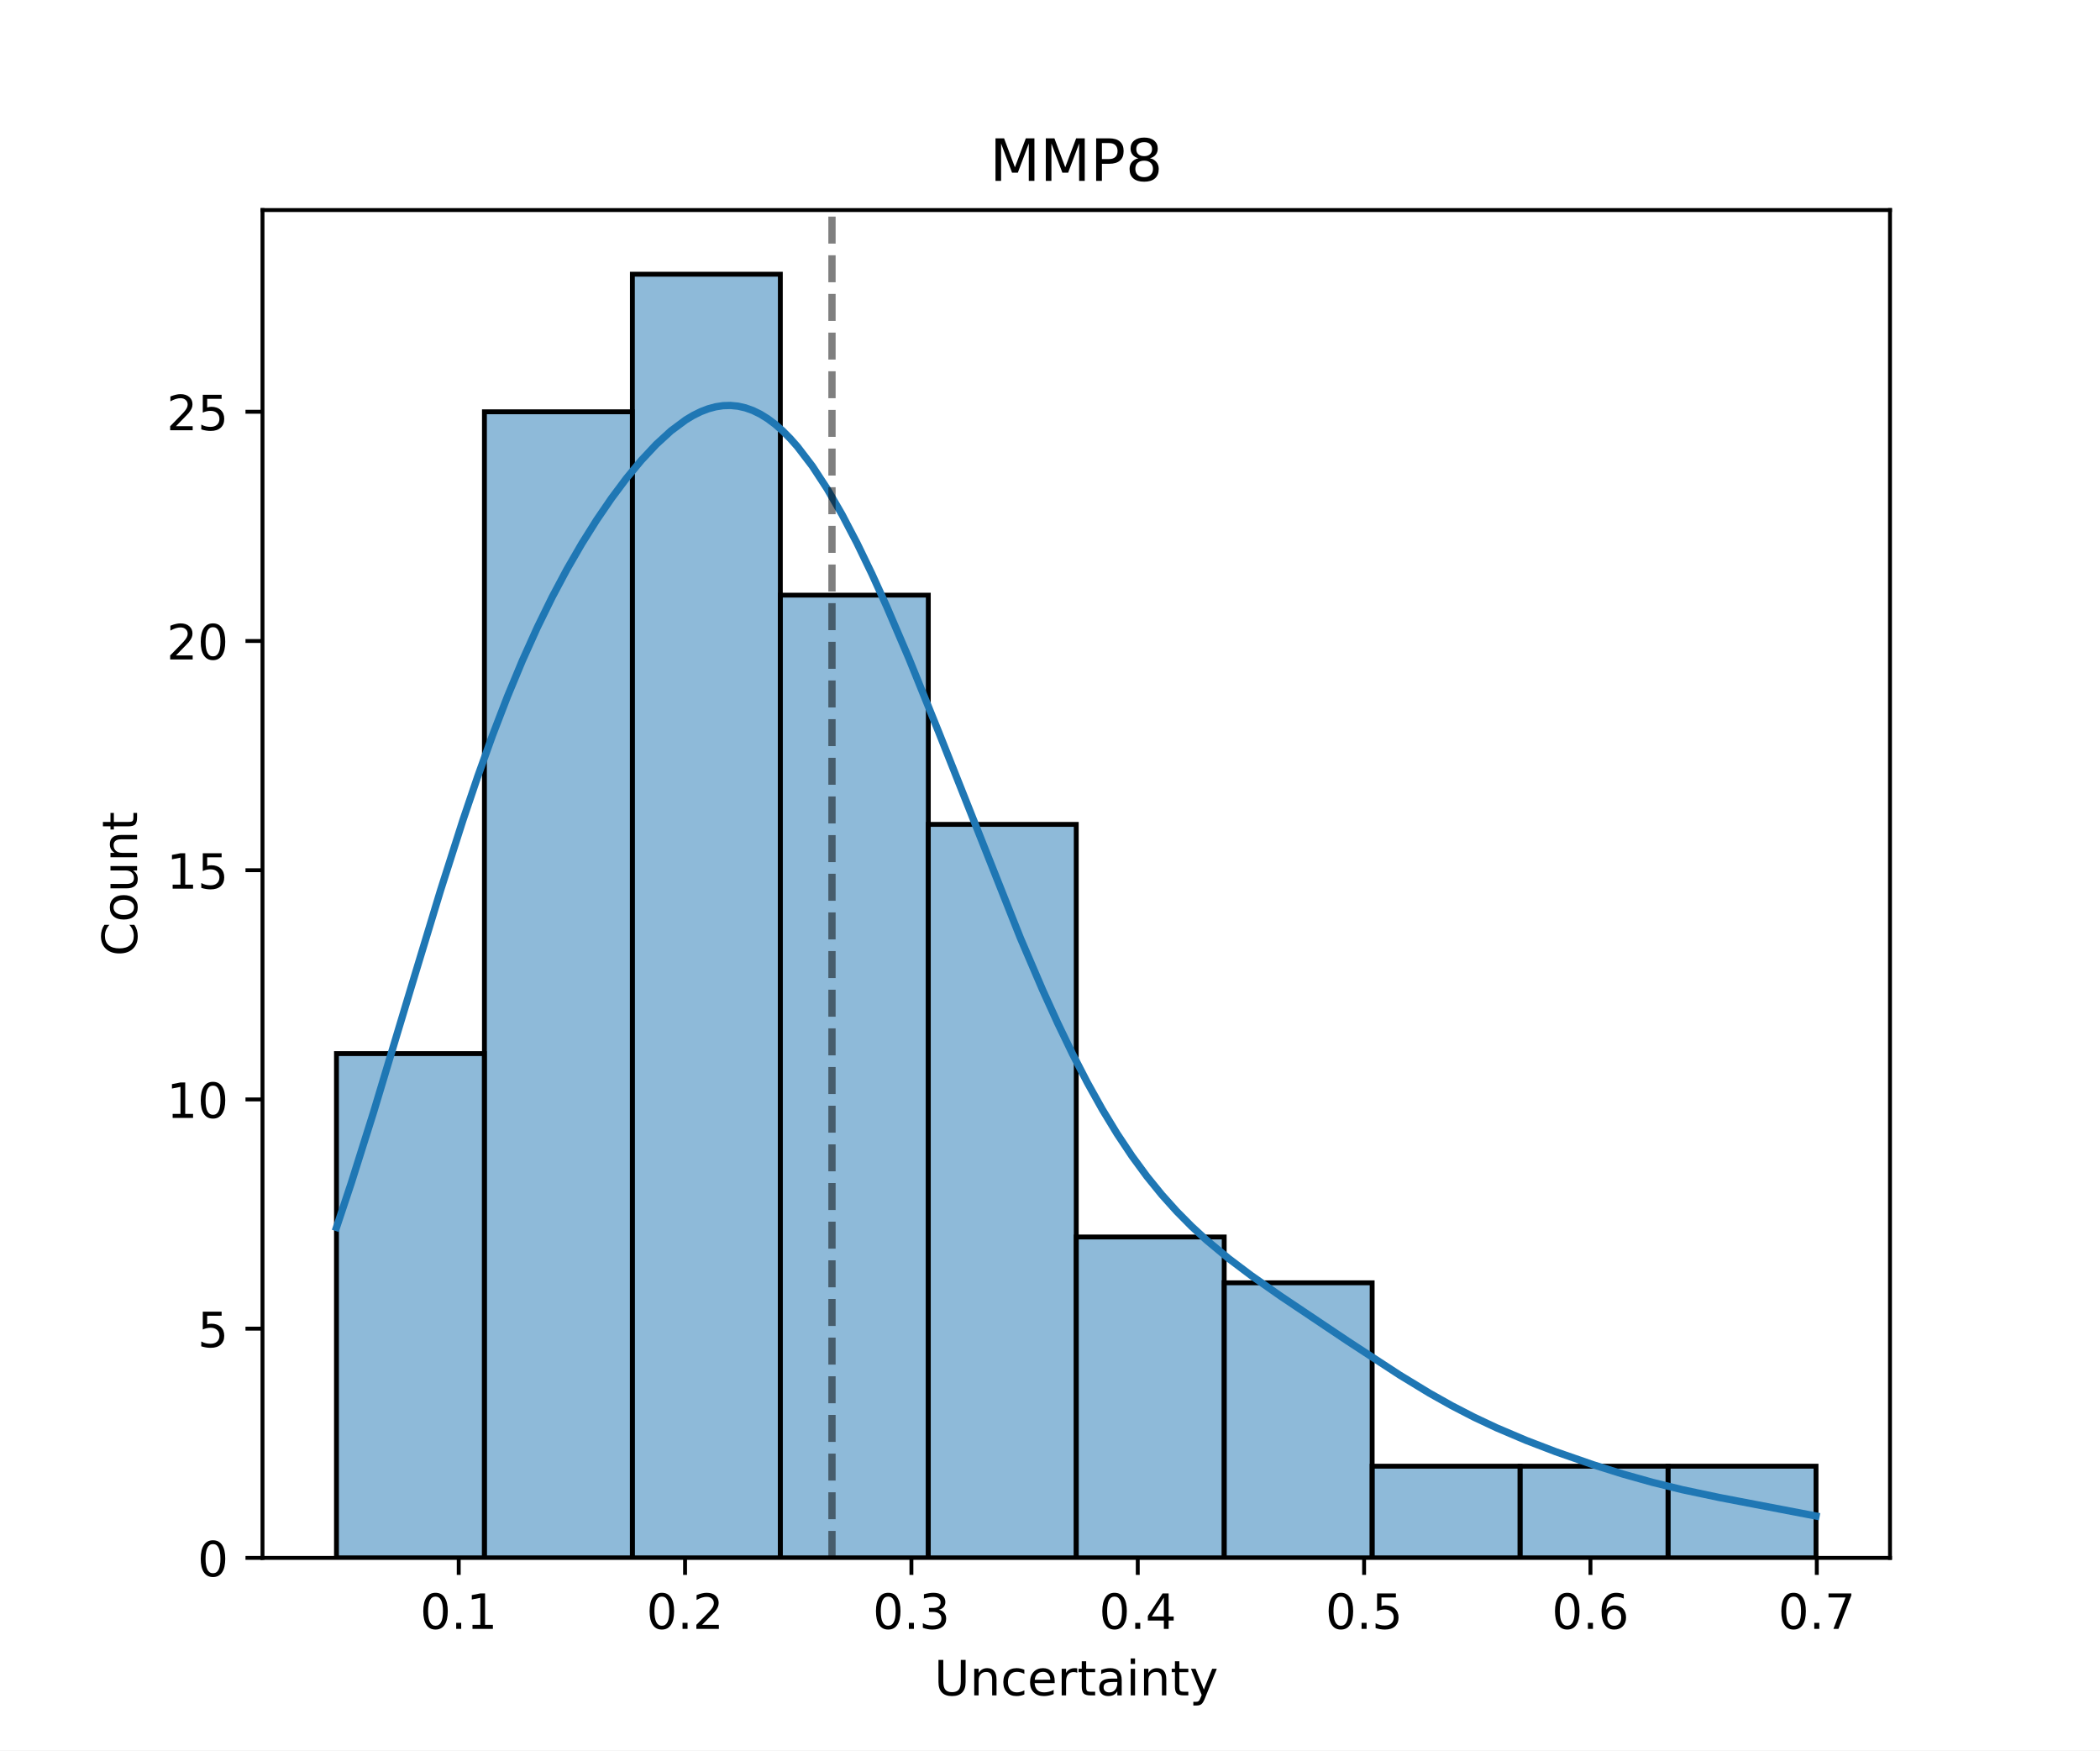
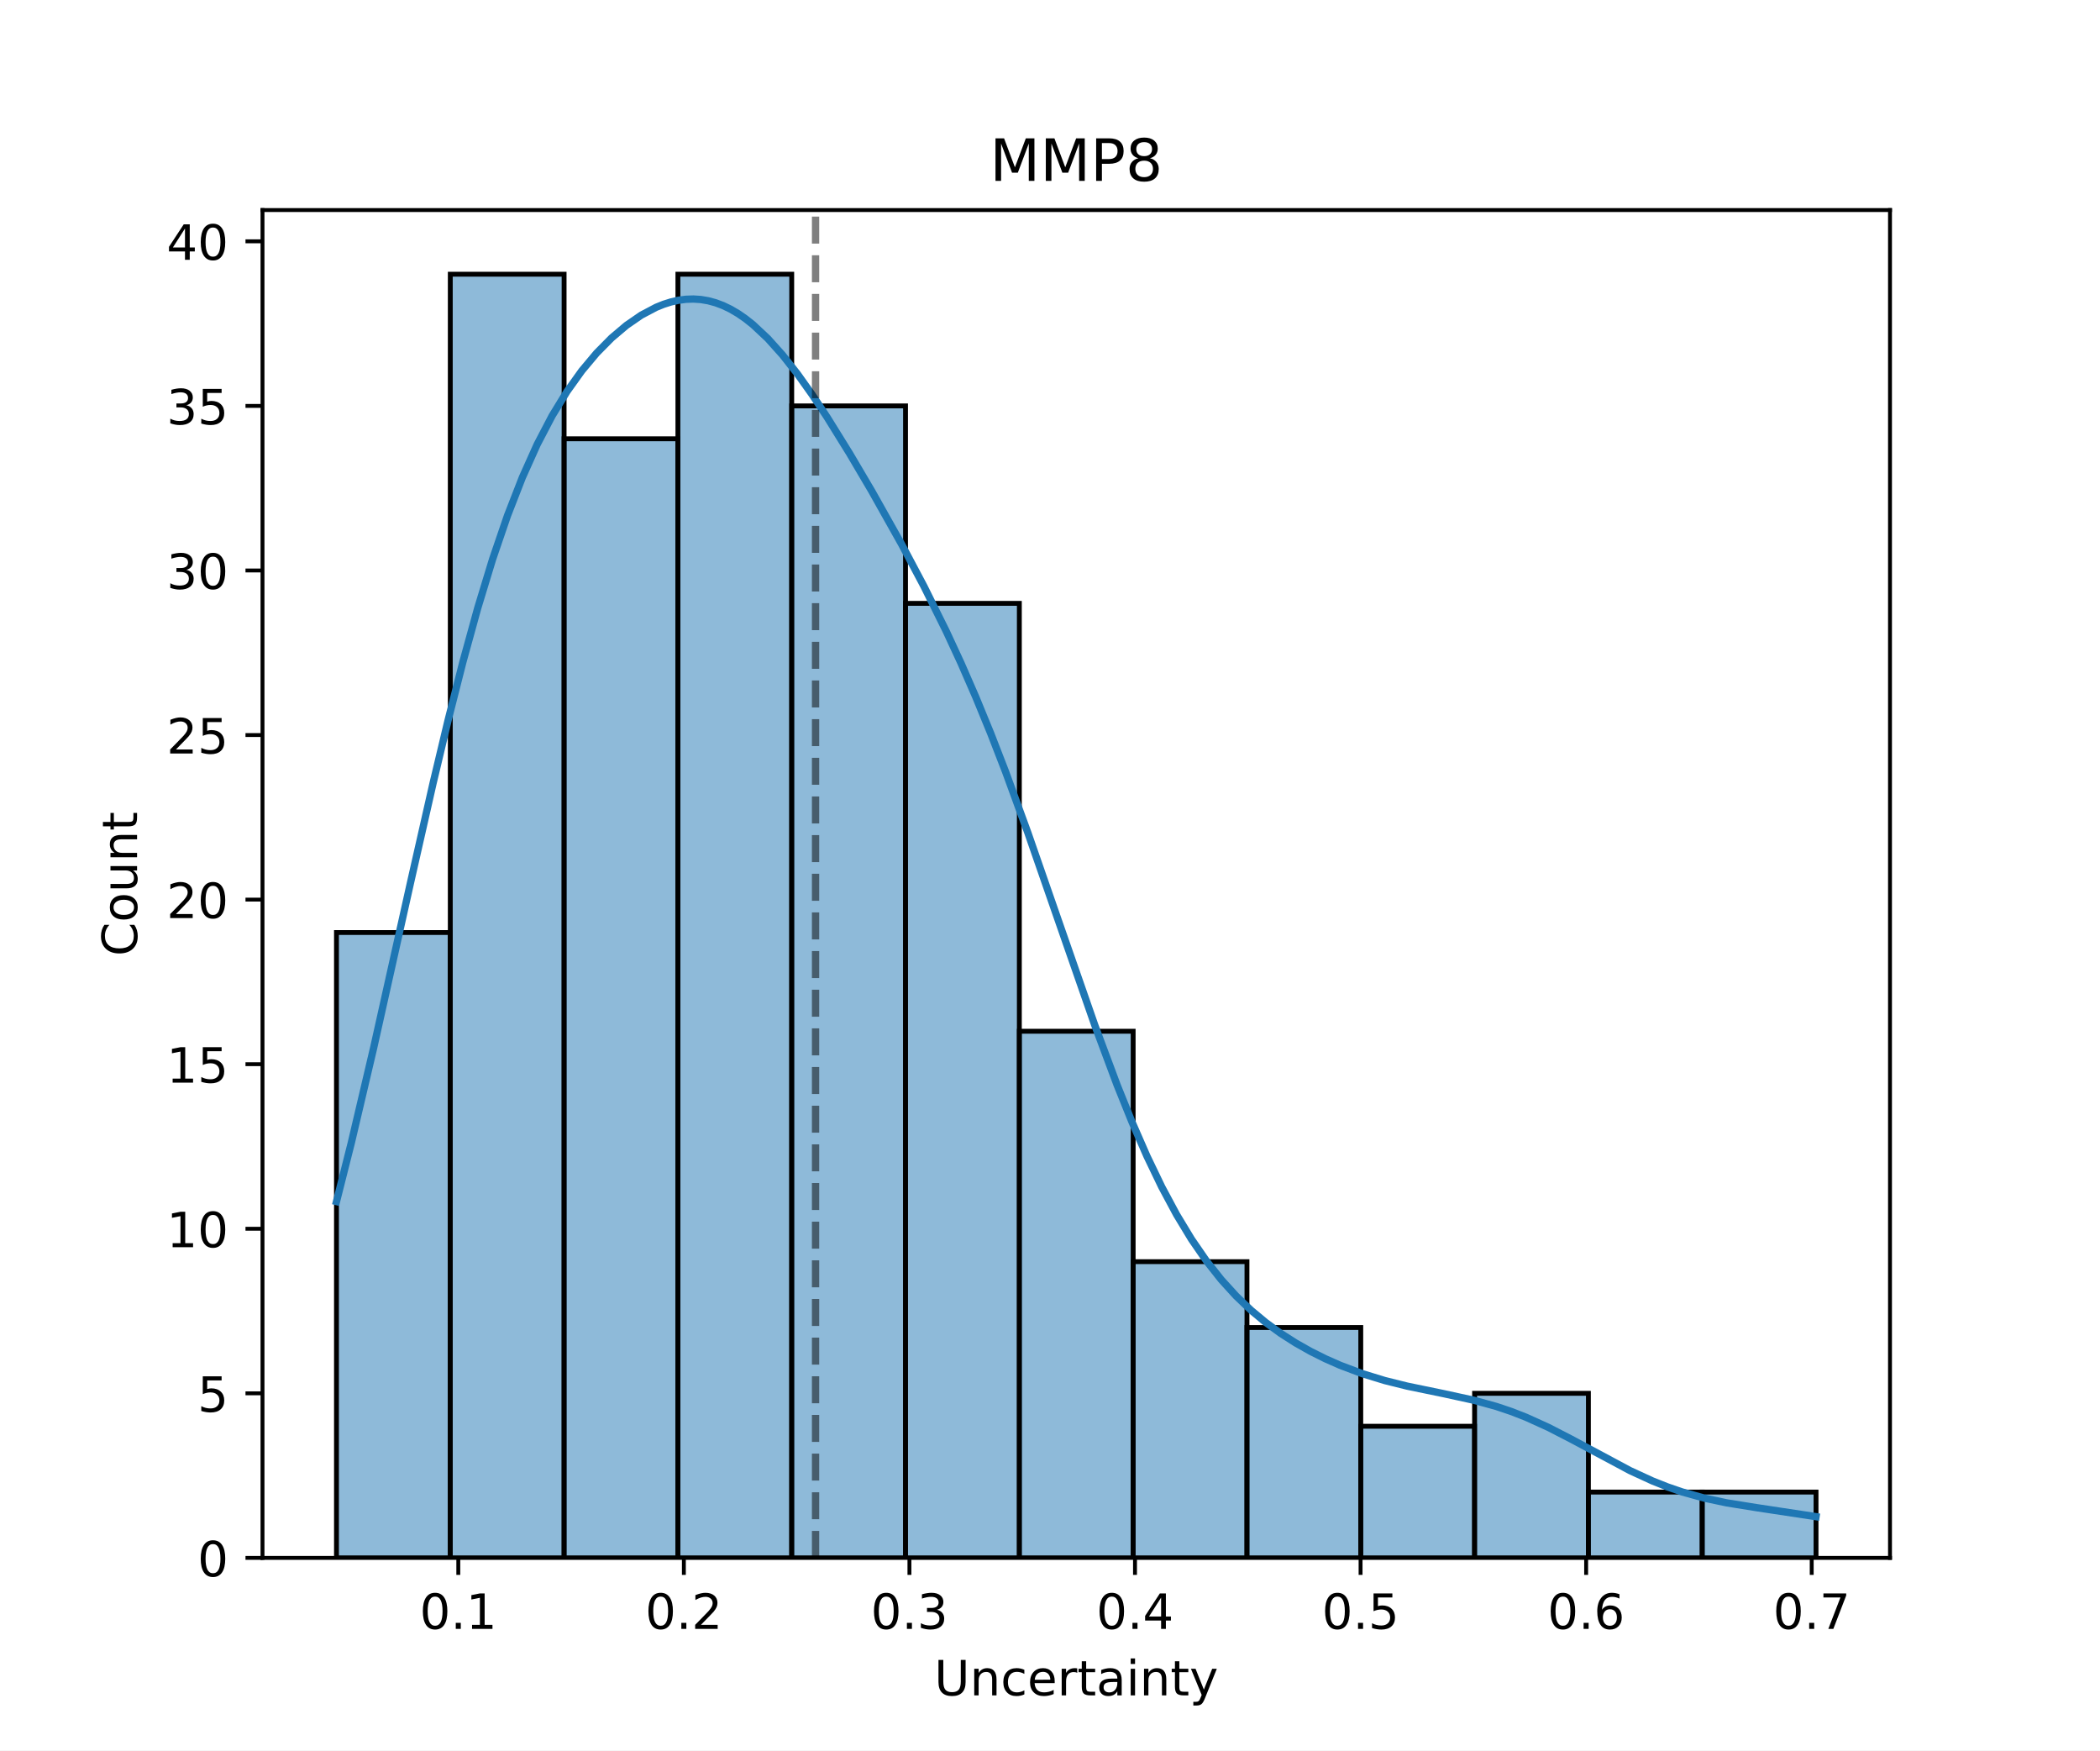
<svg xmlns="http://www.w3.org/2000/svg" xmlns:xlink="http://www.w3.org/1999/xlink" width="432pt" height="360pt" viewBox="0 0 432 360" version="1.1">
  <defs>
    <style type="text/css">*{stroke-linejoin: round; stroke-linecap: butt}</style>
  </defs>
  <g id="figure_1">
    <g id="patch_1">
      <path d="M 0 360  L 432 360  L 432 0  L 0 0  z " style="fill: #ffffff" />
    </g>
    <g id="axes_1">
      <g id="patch_2">
        <path d="M 54 320.4  L 388.8 320.4  L 388.8 43.2  L 54 43.2  z " style="fill: #ffffff" />
      </g>
      <g id="patch_3">
-         <path d="M 69.218 320.4  L 99.655 320.4  L 99.655 216.686  L 69.218 216.686  z " clip-path="url(#pc4b04a1cbc)" style="fill: #1f77b4; fill-opacity: 0.5; stroke: #000000; stroke-linejoin: miter" />
+         <path d="M 69.218 320.4  L 92.631 320.4  L 92.631 191.785  L 69.218 191.785  z " clip-path="url(#pd0e6245ded)" style="fill: #1f77b4; fill-opacity: 0.5; stroke: #000000; stroke-linejoin: miter" />
      </g>
      <g id="patch_4">
-         <path d="M 99.655 320.4  L 130.091 320.4  L 130.091 84.686  L 99.655 84.686  z " clip-path="url(#pc4b04a1cbc)" style="fill: #1f77b4; fill-opacity: 0.5; stroke: #000000; stroke-linejoin: miter" />
+         <path d="M 92.631 320.4  L 116.043 320.4  L 116.043 56.4  L 92.631 56.4  z " clip-path="url(#pd0e6245ded)" style="fill: #1f77b4; fill-opacity: 0.5; stroke: #000000; stroke-linejoin: miter" />
      </g>
      <g id="patch_5">
-         <path d="M 130.091 320.4  L 160.527 320.4  L 160.527 56.4  L 130.091 56.4  z " clip-path="url(#pc4b04a1cbc)" style="fill: #1f77b4; fill-opacity: 0.5; stroke: #000000; stroke-linejoin: miter" />
+         <path d="M 116.043 320.4  L 139.456 320.4  L 139.456 90.246  L 116.043 90.246  z " clip-path="url(#pd0e6245ded)" style="fill: #1f77b4; fill-opacity: 0.5; stroke: #000000; stroke-linejoin: miter" />
      </g>
      <g id="patch_6">
-         <path d="M 160.527 320.4  L 190.964 320.4  L 190.964 122.4  L 160.527 122.4  z " clip-path="url(#pc4b04a1cbc)" style="fill: #1f77b4; fill-opacity: 0.5; stroke: #000000; stroke-linejoin: miter" />
+         <path d="M 139.456 320.4  L 162.869 320.4  L 162.869 56.4  L 139.456 56.4  z " clip-path="url(#pd0e6245ded)" style="fill: #1f77b4; fill-opacity: 0.5; stroke: #000000; stroke-linejoin: miter" />
      </g>
      <g id="patch_7">
-         <path d="M 190.964 320.4  L 221.4 320.4  L 221.4 169.543  L 190.964 169.543  z " clip-path="url(#pc4b04a1cbc)" style="fill: #1f77b4; fill-opacity: 0.5; stroke: #000000; stroke-linejoin: miter" />
+         <path d="M 162.869 320.4  L 186.281 320.4  L 186.281 83.477  L 162.869 83.477  z " clip-path="url(#pd0e6245ded)" style="fill: #1f77b4; fill-opacity: 0.5; stroke: #000000; stroke-linejoin: miter" />
      </g>
      <g id="patch_8">
-         <path d="M 221.4 320.4  L 251.836 320.4  L 251.836 254.4  L 221.4 254.4  z " clip-path="url(#pc4b04a1cbc)" style="fill: #1f77b4; fill-opacity: 0.5; stroke: #000000; stroke-linejoin: miter" />
+         <path d="M 186.281 320.4  L 209.694 320.4  L 209.694 124.092  L 186.281 124.092  z " clip-path="url(#pd0e6245ded)" style="fill: #1f77b4; fill-opacity: 0.5; stroke: #000000; stroke-linejoin: miter" />
      </g>
      <g id="patch_9">
-         <path d="M 251.836 320.4  L 282.273 320.4  L 282.273 263.829  L 251.836 263.829  z " clip-path="url(#pc4b04a1cbc)" style="fill: #1f77b4; fill-opacity: 0.5; stroke: #000000; stroke-linejoin: miter" />
+         <path d="M 209.694 320.4  L 233.106 320.4  L 233.106 212.092  L 209.694 212.092  z " clip-path="url(#pd0e6245ded)" style="fill: #1f77b4; fill-opacity: 0.5; stroke: #000000; stroke-linejoin: miter" />
      </g>
      <g id="patch_10">
-         <path d="M 282.273 320.4  L 312.709 320.4  L 312.709 301.543  L 282.273 301.543  z " clip-path="url(#pc4b04a1cbc)" style="fill: #1f77b4; fill-opacity: 0.5; stroke: #000000; stroke-linejoin: miter" />
+         <path d="M 233.106 320.4  L 256.519 320.4  L 256.519 259.477  L 233.106 259.477  z " clip-path="url(#pd0e6245ded)" style="fill: #1f77b4; fill-opacity: 0.5; stroke: #000000; stroke-linejoin: miter" />
      </g>
      <g id="patch_11">
-         <path d="M 312.709 320.4  L 343.145 320.4  L 343.145 301.543  L 312.709 301.543  z " clip-path="url(#pc4b04a1cbc)" style="fill: #1f77b4; fill-opacity: 0.5; stroke: #000000; stroke-linejoin: miter" />
+         <path d="M 256.519 320.4  L 279.931 320.4  L 279.931 273.015  L 256.519 273.015  z " clip-path="url(#pd0e6245ded)" style="fill: #1f77b4; fill-opacity: 0.5; stroke: #000000; stroke-linejoin: miter" />
      </g>
      <g id="patch_12">
-         <path d="M 343.145 320.4  L 373.582 320.4  L 373.582 301.543  L 343.145 301.543  z " clip-path="url(#pc4b04a1cbc)" style="fill: #1f77b4; fill-opacity: 0.5; stroke: #000000; stroke-linejoin: miter" />
+         <path d="M 279.931 320.4  L 303.344 320.4  L 303.344 293.323  L 279.931 293.323  z " clip-path="url(#pd0e6245ded)" style="fill: #1f77b4; fill-opacity: 0.5; stroke: #000000; stroke-linejoin: miter" />
+       </g>
+       <g id="patch_13">
+         <path d="M 303.344 320.4  L 326.757 320.4  L 326.757 286.554  L 303.344 286.554  z " clip-path="url(#pd0e6245ded)" style="fill: #1f77b4; fill-opacity: 0.5; stroke: #000000; stroke-linejoin: miter" />
+       </g>
+       <g id="patch_14">
+         <path d="M 326.757 320.4  L 350.169 320.4  L 350.169 306.862  L 326.757 306.862  z " clip-path="url(#pd0e6245ded)" style="fill: #1f77b4; fill-opacity: 0.5; stroke: #000000; stroke-linejoin: miter" />
+       </g>
+       <g id="patch_15">
+         <path d="M 350.169 320.4  L 373.582 320.4  L 373.582 306.862  L 350.169 306.862  z " clip-path="url(#pd0e6245ded)" style="fill: #1f77b4; fill-opacity: 0.5; stroke: #000000; stroke-linejoin: miter" />
      </g>
      <g id="matplotlib.axis_1">
        <g id="xtick_1">
          <g id="line2d_1">
            <defs>
-               <path id="m049f0730f8" d="M 0 0  L 0 3.5  " style="stroke: #000000; stroke-width: 0.8" />
+               <path id="mf733d29049" d="M 0 0  L 0 3.5  " style="stroke: #000000; stroke-width: 0.8" />
            </defs>
            <g>
-               <use xlink:href="#m049f0730f8" x="94.366" y="320.4" style="stroke: #000000; stroke-width: 0.8" />
+               <use xlink:href="#mf733d29049" x="94.279" y="320.4" style="stroke: #000000; stroke-width: 0.8" />
            </g>
          </g>
          <g id="text_1">
-             <g transform="translate(86.4141 334.9984) scale(0.1 -0.1)">
+             <g transform="translate(86.32763 334.9984) scale(0.1 -0.1)">
              <defs>
                <path id="DejaVuSans-30" d="M 2034 4250  Q 1547 4250 1301 3770  Q 1056 3291 1056 2328  Q 1056 1369 1301 889  Q 1547 409 2034 409  Q 2525 409 2770 889  Q 3016 1369 3016 2328  Q 3016 3291 2770 3770  Q 2525 4250 2034 4250  z M 2034 4750  Q 2819 4750 3233 4129  Q 3647 3509 3647 2328  Q 3647 1150 3233 529  Q 2819 -91 2034 -91  Q 1250 -91 836 529  Q 422 1150 422 2328  Q 422 3509 836 4129  Q 1250 4750 2034 4750  z " transform="scale(0.015625)" />
                <path id="DejaVuSans-2e" d="M 684 794  L 1344 794  L 1344 0  L 684 0  L 684 794  z " transform="scale(0.015625)" />
                <path id="DejaVuSans-31" d="M 794 531  L 1825 531  L 1825 4091  L 703 3866  L 703 4441  L 1819 4666  L 2450 4666  L 2450 531  L 3481 531  L 3481 0  L 794 0  L 794 531  z " transform="scale(0.015625)" />
              </defs>
              <use xlink:href="#DejaVuSans-30" />
              <use xlink:href="#DejaVuSans-2e" transform="translate(63.62305 0)" />
              <use xlink:href="#DejaVuSans-31" transform="translate(95.41016 0)" />
            </g>
          </g>
        </g>
        <g id="xtick_2">
          <g id="line2d_2">
            <g>
-               <use xlink:href="#m049f0730f8" x="140.928" y="320.4" style="stroke: #000000; stroke-width: 0.8" />
+               <use xlink:href="#mf733d29049" x="140.682" y="320.4" style="stroke: #000000; stroke-width: 0.8" />
            </g>
          </g>
          <g id="text_2">
-             <g transform="translate(132.9767 334.9984) scale(0.1 -0.1)">
+             <g transform="translate(132.7301 334.9984) scale(0.1 -0.1)">
              <defs>
                <path id="DejaVuSans-32" d="M 1228 531  L 3431 531  L 3431 0  L 469 0  L 469 531  Q 828 903 1448 1529  Q 2069 2156 2228 2338  Q 2531 2678 2651 2914  Q 2772 3150 2772 3378  Q 2772 3750 2511 3984  Q 2250 4219 1831 4219  Q 1534 4219 1204 4116  Q 875 4013 500 3803  L 500 4441  Q 881 4594 1212 4672  Q 1544 4750 1819 4750  Q 2544 4750 2975 4387  Q 3406 4025 3406 3419  Q 3406 3131 3298 2873  Q 3191 2616 2906 2266  Q 2828 2175 2409 1742  Q 1991 1309 1228 531  z " transform="scale(0.015625)" />
              </defs>
              <use xlink:href="#DejaVuSans-30" />
              <use xlink:href="#DejaVuSans-2e" transform="translate(63.62305 0)" />
              <use xlink:href="#DejaVuSans-32" transform="translate(95.41016 0)" />
            </g>
          </g>
        </g>
        <g id="xtick_3">
          <g id="line2d_3">
            <g>
-               <use xlink:href="#m049f0730f8" x="187.491" y="320.4" style="stroke: #000000; stroke-width: 0.8" />
+               <use xlink:href="#mf733d29049" x="187.084" y="320.4" style="stroke: #000000; stroke-width: 0.8" />
            </g>
          </g>
          <g id="text_3">
-             <g transform="translate(179.5393 334.9984) scale(0.1 -0.1)">
+             <g transform="translate(179.1327 334.9984) scale(0.1 -0.1)">
              <defs>
                <path id="DejaVuSans-33" d="M 2597 2516  Q 3050 2419 3304 2112  Q 3559 1806 3559 1356  Q 3559 666 3084 287  Q 2609 -91 1734 -91  Q 1441 -91 1130 -33  Q 819 25 488 141  L 488 750  Q 750 597 1062 519  Q 1375 441 1716 441  Q 2309 441 2620 675  Q 2931 909 2931 1356  Q 2931 1769 2642 2001  Q 2353 2234 1838 2234  L 1294 2234  L 1294 2753  L 1863 2753  Q 2328 2753 2575 2939  Q 2822 3125 2822 3475  Q 2822 3834 2567 4026  Q 2313 4219 1838 4219  Q 1578 4219 1281 4162  Q 984 4106 628 3988  L 628 4550  Q 988 4650 1302 4700  Q 1616 4750 1894 4750  Q 2613 4750 3031 4423  Q 3450 4097 3450 3541  Q 3450 3153 3228 2886  Q 3006 2619 2597 2516  z " transform="scale(0.015625)" />
              </defs>
              <use xlink:href="#DejaVuSans-30" />
              <use xlink:href="#DejaVuSans-2e" transform="translate(63.62305 0)" />
              <use xlink:href="#DejaVuSans-33" transform="translate(95.41016 0)" />
            </g>
          </g>
        </g>
        <g id="xtick_4">
          <g id="line2d_4">
            <g>
-               <use xlink:href="#m049f0730f8" x="234.053" y="320.4" style="stroke: #000000; stroke-width: 0.8" />
+               <use xlink:href="#mf733d29049" x="233.487" y="320.4" style="stroke: #000000; stroke-width: 0.8" />
            </g>
          </g>
          <g id="text_4">
-             <g transform="translate(226.1019 334.9984) scale(0.1 -0.1)">
+             <g transform="translate(225.5352 334.9984) scale(0.1 -0.1)">
              <defs>
                <path id="DejaVuSans-34" d="M 2419 4116  L 825 1625  L 2419 1625  L 2419 4116  z M 2253 4666  L 3047 4666  L 3047 1625  L 3713 1625  L 3713 1100  L 3047 1100  L 3047 0  L 2419 0  L 2419 1100  L 313 1100  L 313 1709  L 2253 4666  z " transform="scale(0.015625)" />
              </defs>
              <use xlink:href="#DejaVuSans-30" />
              <use xlink:href="#DejaVuSans-2e" transform="translate(63.62305 0)" />
              <use xlink:href="#DejaVuSans-34" transform="translate(95.41016 0)" />
            </g>
          </g>
        </g>
        <g id="xtick_5">
          <g id="line2d_5">
            <g>
-               <use xlink:href="#m049f0730f8" x="280.616" y="320.4" style="stroke: #000000; stroke-width: 0.8" />
+               <use xlink:href="#mf733d29049" x="279.889" y="320.4" style="stroke: #000000; stroke-width: 0.8" />
            </g>
          </g>
          <g id="text_5">
-             <g transform="translate(272.6645 334.9984) scale(0.1 -0.1)">
+             <g transform="translate(271.9377 334.9984) scale(0.1 -0.1)">
              <defs>
                <path id="DejaVuSans-35" d="M 691 4666  L 3169 4666  L 3169 4134  L 1269 4134  L 1269 2991  Q 1406 3038 1543 3061  Q 1681 3084 1819 3084  Q 2600 3084 3056 2656  Q 3513 2228 3513 1497  Q 3513 744 3044 326  Q 2575 -91 1722 -91  Q 1428 -91 1123 -41  Q 819 9 494 109  L 494 744  Q 775 591 1075 516  Q 1375 441 1709 441  Q 2250 441 2565 725  Q 2881 1009 2881 1497  Q 2881 1984 2565 2268  Q 2250 2553 1709 2553  Q 1456 2553 1204 2497  Q 953 2441 691 2322  L 691 4666  z " transform="scale(0.015625)" />
              </defs>
              <use xlink:href="#DejaVuSans-30" />
              <use xlink:href="#DejaVuSans-2e" transform="translate(63.62305 0)" />
              <use xlink:href="#DejaVuSans-35" transform="translate(95.41016 0)" />
            </g>
          </g>
        </g>
        <g id="xtick_6">
          <g id="line2d_6">
            <g>
-               <use xlink:href="#m049f0730f8" x="327.179" y="320.4" style="stroke: #000000; stroke-width: 0.8" />
+               <use xlink:href="#mf733d29049" x="326.292" y="320.4" style="stroke: #000000; stroke-width: 0.8" />
            </g>
          </g>
          <g id="text_6">
-             <g transform="translate(319.2271 334.9984) scale(0.1 -0.1)">
+             <g transform="translate(318.3402 334.9984) scale(0.1 -0.1)">
              <defs>
                <path id="DejaVuSans-36" d="M 2113 2584  Q 1688 2584 1439 2293  Q 1191 2003 1191 1497  Q 1191 994 1439 701  Q 1688 409 2113 409  Q 2538 409 2786 701  Q 3034 994 3034 1497  Q 3034 2003 2786 2293  Q 2538 2584 2113 2584  z M 3366 4563  L 3366 3988  Q 3128 4100 2886 4159  Q 2644 4219 2406 4219  Q 1781 4219 1451 3797  Q 1122 3375 1075 2522  Q 1259 2794 1537 2939  Q 1816 3084 2150 3084  Q 2853 3084 3261 2657  Q 3669 2231 3669 1497  Q 3669 778 3244 343  Q 2819 -91 2113 -91  Q 1303 -91 875 529  Q 447 1150 447 2328  Q 447 3434 972 4092  Q 1497 4750 2381 4750  Q 2619 4750 2861 4703  Q 3103 4656 3366 4563  z " transform="scale(0.015625)" />
              </defs>
              <use xlink:href="#DejaVuSans-30" />
              <use xlink:href="#DejaVuSans-2e" transform="translate(63.62305 0)" />
              <use xlink:href="#DejaVuSans-36" transform="translate(95.41016 0)" />
            </g>
          </g>
        </g>
        <g id="xtick_7">
          <g id="line2d_7">
            <g>
-               <use xlink:href="#m049f0730f8" x="373.741" y="320.4" style="stroke: #000000; stroke-width: 0.8" />
+               <use xlink:href="#mf733d29049" x="372.694" y="320.4" style="stroke: #000000; stroke-width: 0.8" />
            </g>
          </g>
          <g id="text_7">
-             <g transform="translate(365.7898 334.9984) scale(0.1 -0.1)">
+             <g transform="translate(364.7427 334.9984) scale(0.1 -0.1)">
              <defs>
                <path id="DejaVuSans-37" d="M 525 4666  L 3525 4666  L 3525 4397  L 1831 0  L 1172 0  L 2766 4134  L 525 4134  L 525 4666  z " transform="scale(0.015625)" />
              </defs>
              <use xlink:href="#DejaVuSans-30" />
              <use xlink:href="#DejaVuSans-2e" transform="translate(63.62305 0)" />
              <use xlink:href="#DejaVuSans-37" transform="translate(95.41016 0)" />
            </g>
          </g>
        </g>
        <g id="text_8">
          <g transform="translate(192.1891 348.6766) scale(0.1 -0.1)">
            <defs>
              <path id="DejaVuSans-55" d="M 556 4666  L 1191 4666  L 1191 1831  Q 1191 1081 1462 751  Q 1734 422 2344 422  Q 2950 422 3222 751  Q 3494 1081 3494 1831  L 3494 4666  L 4128 4666  L 4128 1753  Q 4128 841 3676 375  Q 3225 -91 2344 -91  Q 1459 -91 1007 375  Q 556 841 556 1753  L 556 4666  z " transform="scale(0.015625)" />
              <path id="DejaVuSans-6e" d="M 3513 2113  L 3513 0  L 2938 0  L 2938 2094  Q 2938 2591 2744 2837  Q 2550 3084 2163 3084  Q 1697 3084 1428 2787  Q 1159 2491 1159 1978  L 1159 0  L 581 0  L 581 3500  L 1159 3500  L 1159 2956  Q 1366 3272 1645 3428  Q 1925 3584 2291 3584  Q 2894 3584 3203 3211  Q 3513 2838 3513 2113  z " transform="scale(0.015625)" />
              <path id="DejaVuSans-63" d="M 3122 3366  L 3122 2828  Q 2878 2963 2633 3030  Q 2388 3097 2138 3097  Q 1578 3097 1268 2742  Q 959 2388 959 1747  Q 959 1106 1268 751  Q 1578 397 2138 397  Q 2388 397 2633 464  Q 2878 531 3122 666  L 3122 134  Q 2881 22 2623 -34  Q 2366 -91 2075 -91  Q 1284 -91 818 406  Q 353 903 353 1747  Q 353 2603 823 3093  Q 1294 3584 2113 3584  Q 2378 3584 2631 3529  Q 2884 3475 3122 3366  z " transform="scale(0.015625)" />
              <path id="DejaVuSans-65" d="M 3597 1894  L 3597 1613  L 953 1613  Q 991 1019 1311 708  Q 1631 397 2203 397  Q 2534 397 2845 478  Q 3156 559 3463 722  L 3463 178  Q 3153 47 2828 -22  Q 2503 -91 2169 -91  Q 1331 -91 842 396  Q 353 884 353 1716  Q 353 2575 817 3079  Q 1281 3584 2069 3584  Q 2775 3584 3186 3129  Q 3597 2675 3597 1894  z M 3022 2063  Q 3016 2534 2758 2815  Q 2500 3097 2075 3097  Q 1594 3097 1305 2825  Q 1016 2553 972 2059  L 3022 2063  z " transform="scale(0.015625)" />
              <path id="DejaVuSans-72" d="M 2631 2963  Q 2534 3019 2420 3045  Q 2306 3072 2169 3072  Q 1681 3072 1420 2755  Q 1159 2438 1159 1844  L 1159 0  L 581 0  L 581 3500  L 1159 3500  L 1159 2956  Q 1341 3275 1631 3429  Q 1922 3584 2338 3584  Q 2397 3584 2469 3576  Q 2541 3569 2628 3553  L 2631 2963  z " transform="scale(0.015625)" />
              <path id="DejaVuSans-74" d="M 1172 4494  L 1172 3500  L 2356 3500  L 2356 3053  L 1172 3053  L 1172 1153  Q 1172 725 1289 603  Q 1406 481 1766 481  L 2356 481  L 2356 0  L 1766 0  Q 1100 0 847 248  Q 594 497 594 1153  L 594 3053  L 172 3053  L 172 3500  L 594 3500  L 594 4494  L 1172 4494  z " transform="scale(0.015625)" />
              <path id="DejaVuSans-61" d="M 2194 1759  Q 1497 1759 1228 1600  Q 959 1441 959 1056  Q 959 750 1161 570  Q 1363 391 1709 391  Q 2188 391 2477 730  Q 2766 1069 2766 1631  L 2766 1759  L 2194 1759  z M 3341 1997  L 3341 0  L 2766 0  L 2766 531  Q 2569 213 2275 61  Q 1981 -91 1556 -91  Q 1019 -91 701 211  Q 384 513 384 1019  Q 384 1609 779 1909  Q 1175 2209 1959 2209  L 2766 2209  L 2766 2266  Q 2766 2663 2505 2880  Q 2244 3097 1772 3097  Q 1472 3097 1187 3025  Q 903 2953 641 2809  L 641 3341  Q 956 3463 1253 3523  Q 1550 3584 1831 3584  Q 2591 3584 2966 3190  Q 3341 2797 3341 1997  z " transform="scale(0.015625)" />
              <path id="DejaVuSans-69" d="M 603 3500  L 1178 3500  L 1178 0  L 603 0  L 603 3500  z M 603 4863  L 1178 4863  L 1178 4134  L 603 4134  L 603 4863  z " transform="scale(0.015625)" />
              <path id="DejaVuSans-79" d="M 2059 -325  Q 1816 -950 1584 -1140  Q 1353 -1331 966 -1331  L 506 -1331  L 506 -850  L 844 -850  Q 1081 -850 1212 -737  Q 1344 -625 1503 -206  L 1606 56  L 191 3500  L 800 3500  L 1894 763  L 2988 3500  L 3597 3500  L 2059 -325  z " transform="scale(0.015625)" />
            </defs>
            <use xlink:href="#DejaVuSans-55" />
            <use xlink:href="#DejaVuSans-6e" transform="translate(73.19336 0)" />
            <use xlink:href="#DejaVuSans-63" transform="translate(136.5723 0)" />
            <use xlink:href="#DejaVuSans-65" transform="translate(191.5527 0)" />
            <use xlink:href="#DejaVuSans-72" transform="translate(253.0762 0)" />
            <use xlink:href="#DejaVuSans-74" transform="translate(294.1895 0)" />
            <use xlink:href="#DejaVuSans-61" transform="translate(333.3984 0)" />
            <use xlink:href="#DejaVuSans-69" transform="translate(394.6777 0)" />
            <use xlink:href="#DejaVuSans-6e" transform="translate(422.4609 0)" />
            <use xlink:href="#DejaVuSans-74" transform="translate(485.8398 0)" />
            <use xlink:href="#DejaVuSans-79" transform="translate(525.0488 0)" />
          </g>
        </g>
      </g>
      <g id="matplotlib.axis_2">
        <g id="ytick_1">
          <g id="line2d_8">
            <defs>
-               <path id="m3f5b2e32c0" d="M 0 0  L -3.5 0  " style="stroke: #000000; stroke-width: 0.8" />
+               <path id="m79cc34bb9a" d="M 0 0  L -3.5 0  " style="stroke: #000000; stroke-width: 0.8" />
            </defs>
            <g>
-               <use xlink:href="#m3f5b2e32c0" x="54" y="320.4" style="stroke: #000000; stroke-width: 0.8" />
+               <use xlink:href="#m79cc34bb9a" x="54" y="320.4" style="stroke: #000000; stroke-width: 0.8" />
            </g>
          </g>
          <g id="text_9">
            <g transform="translate(40.6375 324.1992) scale(0.1 -0.1)">
              <use xlink:href="#DejaVuSans-30" />
            </g>
          </g>
        </g>
        <g id="ytick_2">
          <g id="line2d_9">
            <g>
-               <use xlink:href="#m3f5b2e32c0" x="54" y="273.257" style="stroke: #000000; stroke-width: 0.8" />
+               <use xlink:href="#m79cc34bb9a" x="54" y="286.554" style="stroke: #000000; stroke-width: 0.8" />
            </g>
          </g>
          <g id="text_10">
-             <g transform="translate(40.6375 277.0564) scale(0.1 -0.1)">
+             <g transform="translate(40.6375 290.3531) scale(0.1 -0.1)">
              <use xlink:href="#DejaVuSans-35" />
            </g>
          </g>
        </g>
        <g id="ytick_3">
          <g id="line2d_10">
            <g>
-               <use xlink:href="#m3f5b2e32c0" x="54" y="226.114" style="stroke: #000000; stroke-width: 0.8" />
+               <use xlink:href="#m79cc34bb9a" x="54" y="252.708" style="stroke: #000000; stroke-width: 0.8" />
            </g>
          </g>
          <g id="text_11">
-             <g transform="translate(34.275 229.9135) scale(0.1 -0.1)">
+             <g transform="translate(34.275 256.5069) scale(0.1 -0.1)">
              <use xlink:href="#DejaVuSans-31" />
              <use xlink:href="#DejaVuSans-30" transform="translate(63.62305 0)" />
            </g>
          </g>
        </g>
        <g id="ytick_4">
          <g id="line2d_11">
            <g>
-               <use xlink:href="#m3f5b2e32c0" x="54" y="178.971" style="stroke: #000000; stroke-width: 0.8" />
+               <use xlink:href="#m79cc34bb9a" x="54" y="218.862" style="stroke: #000000; stroke-width: 0.8" />
            </g>
          </g>
          <g id="text_12">
-             <g transform="translate(34.275 182.7706) scale(0.1 -0.1)">
+             <g transform="translate(34.275 222.6608) scale(0.1 -0.1)">
              <use xlink:href="#DejaVuSans-31" />
              <use xlink:href="#DejaVuSans-35" transform="translate(63.62305 0)" />
            </g>
          </g>
        </g>
        <g id="ytick_5">
          <g id="line2d_12">
            <g>
-               <use xlink:href="#m3f5b2e32c0" x="54" y="131.829" style="stroke: #000000; stroke-width: 0.8" />
+               <use xlink:href="#m79cc34bb9a" x="54" y="185.015" style="stroke: #000000; stroke-width: 0.8" />
            </g>
          </g>
          <g id="text_13">
-             <g transform="translate(34.275 135.6278) scale(0.1 -0.1)">
+             <g transform="translate(34.275 188.8146) scale(0.1 -0.1)">
              <use xlink:href="#DejaVuSans-32" />
              <use xlink:href="#DejaVuSans-30" transform="translate(63.62305 0)" />
            </g>
          </g>
        </g>
        <g id="ytick_6">
          <g id="line2d_13">
            <g>
-               <use xlink:href="#m3f5b2e32c0" x="54" y="84.686" style="stroke: #000000; stroke-width: 0.8" />
+               <use xlink:href="#m79cc34bb9a" x="54" y="151.169" style="stroke: #000000; stroke-width: 0.8" />
            </g>
          </g>
          <g id="text_14">
-             <g transform="translate(34.275 88.48493) scale(0.1 -0.1)">
+             <g transform="translate(34.275 154.9684) scale(0.1 -0.1)">
              <use xlink:href="#DejaVuSans-32" />
              <use xlink:href="#DejaVuSans-35" transform="translate(63.62305 0)" />
            </g>
          </g>
        </g>
-         <g id="text_15">
+         <g id="ytick_7">
+           <g id="line2d_14">
+             <g>
+               <use xlink:href="#m79cc34bb9a" x="54" y="117.323" style="stroke: #000000; stroke-width: 0.8" />
+             </g>
+           </g>
+           <g id="text_15">
+             <g transform="translate(34.275 121.1223) scale(0.1 -0.1)">
+               <use xlink:href="#DejaVuSans-33" />
+               <use xlink:href="#DejaVuSans-30" transform="translate(63.62305 0)" />
+             </g>
+           </g>
+         </g>
+         <g id="ytick_8">
+           <g id="line2d_15">
+             <g>
+               <use xlink:href="#m79cc34bb9a" x="54" y="83.477" style="stroke: #000000; stroke-width: 0.8" />
+             </g>
+           </g>
+           <g id="text_16">
+             <g transform="translate(34.275 87.27614) scale(0.1 -0.1)">
+               <use xlink:href="#DejaVuSans-33" />
+               <use xlink:href="#DejaVuSans-35" transform="translate(63.62305 0)" />
+             </g>
+           </g>
+         </g>
+         <g id="ytick_9">
+           <g id="line2d_16">
+             <g>
+               <use xlink:href="#m79cc34bb9a" x="54" y="49.631" style="stroke: #000000; stroke-width: 0.8" />
+             </g>
+           </g>
+           <g id="text_17">
+             <g transform="translate(34.275 53.42999) scale(0.1 -0.1)">
+               <use xlink:href="#DejaVuSans-34" />
+               <use xlink:href="#DejaVuSans-30" transform="translate(63.62305 0)" />
+             </g>
+           </g>
+         </g>
+         <g id="text_18">
          <g transform="translate(28.19531 196.6484) rotate(-90) scale(0.1 -0.1)">
            <defs>
              <path id="DejaVuSans-43" d="M 4122 4306  L 4122 3641  Q 3803 3938 3442 4084  Q 3081 4231 2675 4231  Q 1875 4231 1450 3742  Q 1025 3253 1025 2328  Q 1025 1406 1450 917  Q 1875 428 2675 428  Q 3081 428 3442 575  Q 3803 722 4122 1019  L 4122 359  Q 3791 134 3420 21  Q 3050 -91 2638 -91  Q 1578 -91 968 557  Q 359 1206 359 2328  Q 359 3453 968 4101  Q 1578 4750 2638 4750  Q 3056 4750 3426 4639  Q 3797 4528 4122 4306  z " transform="scale(0.015625)" />
              <path id="DejaVuSans-6f" d="M 1959 3097  Q 1497 3097 1228 2736  Q 959 2375 959 1747  Q 959 1119 1226 758  Q 1494 397 1959 397  Q 2419 397 2687 759  Q 2956 1122 2956 1747  Q 2956 2369 2687 2733  Q 2419 3097 1959 3097  z M 1959 3584  Q 2709 3584 3137 3096  Q 3566 2609 3566 1747  Q 3566 888 3137 398  Q 2709 -91 1959 -91  Q 1206 -91 779 398  Q 353 888 353 1747  Q 353 2609 779 3096  Q 1206 3584 1959 3584  z " transform="scale(0.015625)" />
              <path id="DejaVuSans-75" d="M 544 1381  L 544 3500  L 1119 3500  L 1119 1403  Q 1119 906 1312 657  Q 1506 409 1894 409  Q 2359 409 2629 706  Q 2900 1003 2900 1516  L 2900 3500  L 3475 3500  L 3475 0  L 2900 0  L 2900 538  Q 2691 219 2414 64  Q 2138 -91 1772 -91  Q 1169 -91 856 284  Q 544 659 544 1381  z M 1991 3584  L 1991 3584  z " transform="scale(0.015625)" />
            </defs>
            <use xlink:href="#DejaVuSans-43" />
            <use xlink:href="#DejaVuSans-6f" transform="translate(69.82422 0)" />
            <use xlink:href="#DejaVuSans-75" transform="translate(131.0059 0)" />
            <use xlink:href="#DejaVuSans-6e" transform="translate(194.3848 0)" />
            <use xlink:href="#DejaVuSans-74" transform="translate(257.7637 0)" />
          </g>
        </g>
      </g>
-       <g id="line2d_14">
-         <path d="M 69.218 252.438  L 72.277 243.251  L 76.866 228.68  L 84.513 203.265  L 90.631 183.093  L 95.219 168.719  L 98.278 159.687  L 101.337 151.18  L 104.396 143.237  L 107.455 135.874  L 110.514 129.081  L 113.573 122.831  L 116.632 117.085  L 119.691 111.798  L 122.749 106.932  L 125.808 102.46  L 128.867 98.371  L 131.926 94.675  L 134.985 91.403  L 138.044 88.602  L 141.103 86.334  L 142.633 85.42  L 144.162 84.665  L 145.691 84.077  L 147.221 83.663  L 148.75 83.431  L 150.28 83.386  L 151.809 83.534  L 153.339 83.879  L 154.868 84.423  L 156.398 85.167  L 157.927 86.113  L 159.457 87.258  L 160.986 88.601  L 162.516 90.138  L 164.045 91.863  L 167.104 95.86  L 170.163 100.536  L 173.222 105.829  L 176.281 111.671  L 179.34 117.992  L 182.399 124.724  L 186.987 135.445  L 193.105 150.563  L 209.929 192.964  L 214.517 203.676  L 217.576 210.405  L 220.635 216.749  L 223.694 222.672  L 226.753 228.153  L 229.812 233.185  L 232.871 237.773  L 235.93 241.936  L 238.989 245.703  L 242.048 249.109  L 245.107 252.199  L 248.166 255.016  L 252.754 258.833  L 257.342 262.293  L 263.46 266.578  L 277.225 275.804  L 287.932 282.794  L 294.05 286.517  L 298.638 289.094  L 303.226 291.463  L 307.815 293.625  L 313.933 296.226  L 320.051 298.572  L 327.698 301.228  L 333.816 303.147  L 339.934 304.864  L 346.051 306.367  L 353.699 307.984  L 373.582 311.792  L 373.582 311.792  " clip-path="url(#pc4b04a1cbc)" style="fill: none; stroke: #1f77b4; stroke-width: 1.5; stroke-linecap: square" />
-       </g>
-       <g id="line2d_15">
-         <path d="M 171.15 320.4  L 171.15 43.2  " clip-path="url(#pc4b04a1cbc)" style="fill: none; stroke-dasharray: 5.55,2.4; stroke-dashoffset: 0; stroke: #000000; stroke-opacity: 0.5; stroke-width: 1.5" />
-       </g>
-       <g id="patch_13">
+       <g id="line2d_17">
+         <path d="M 69.218 247.117  L 72.277 234.999  L 76.866 215.495  L 84.513 181.245  L 89.101 161.024  L 92.16 148.201  L 95.219 136.155  L 98.278 125.05  L 101.337 114.996  L 104.396 106.046  L 107.455 98.194  L 110.514 91.385  L 113.573 85.531  L 116.632 80.522  L 119.691 76.246  L 122.749 72.6  L 125.808 69.507  L 128.867 66.918  L 131.926 64.811  L 134.985 63.195  L 136.515 62.579  L 138.044 62.096  L 139.574 61.752  L 141.103 61.551  L 142.633 61.498  L 144.162 61.598  L 145.691 61.855  L 147.221 62.27  L 148.75 62.845  L 150.28 63.582  L 151.809 64.478  L 153.339 65.533  L 154.868 66.743  L 157.927 69.606  L 160.986 73.016  L 164.045 76.908  L 167.104 81.205  L 170.163 85.829  L 174.751 93.224  L 179.34 101.012  L 185.458 111.9  L 190.046 120.541  L 194.634 129.785  L 197.693 136.388  L 200.752 143.403  L 203.811 150.856  L 206.87 158.744  L 211.458 171.298  L 217.576 188.912  L 225.224 210.873  L 229.812 223.173  L 232.871 230.758  L 235.93 237.754  L 238.989 244.111  L 242.048 249.812  L 245.107 254.865  L 248.166 259.302  L 251.225 263.173  L 254.284 266.536  L 257.342 269.458  L 260.401 272.003  L 263.46 274.228  L 266.519 276.185  L 269.578 277.913  L 272.637 279.442  L 275.696 280.794  L 280.284 282.522  L 284.873 283.928  L 289.461 285.07  L 297.109 286.65  L 303.226 287.987  L 307.815 289.255  L 310.874 290.284  L 313.933 291.477  L 318.521 293.559  L 323.109 295.92  L 335.345 302.464  L 339.934 304.574  L 342.993 305.79  L 346.051 306.84  L 350.64 308.116  L 355.228 309.085  L 361.346 310.067  L 373.582 311.921  L 373.582 311.921  " clip-path="url(#pd0e6245ded)" style="fill: none; stroke: #1f77b4; stroke-width: 1.5; stroke-linecap: square" />
+       </g>
+       <g id="line2d_18">
+         <path d="M 167.774 320.4  L 167.774 43.2  " clip-path="url(#pd0e6245ded)" style="fill: none; stroke-dasharray: 5.55,2.4; stroke-dashoffset: 0; stroke: #000000; stroke-opacity: 0.5; stroke-width: 1.5" />
+       </g>
+       <g id="patch_16">
        <path d="M 54 320.4  L 54 43.2  " style="fill: none; stroke: #000000; stroke-width: 0.8; stroke-linejoin: miter; stroke-linecap: square" />
      </g>
-       <g id="patch_14">
+       <g id="patch_17">
        <path d="M 388.8 320.4  L 388.8 43.2  " style="fill: none; stroke: #000000; stroke-width: 0.8; stroke-linejoin: miter; stroke-linecap: square" />
      </g>
-       <g id="patch_15">
+       <g id="patch_18">
        <path d="M 54 320.4  L 388.8 320.4  " style="fill: none; stroke: #000000; stroke-width: 0.8; stroke-linejoin: miter; stroke-linecap: square" />
      </g>
-       <g id="patch_16">
+       <g id="patch_19">
        <path d="M 54 43.2  L 388.8 43.2  " style="fill: none; stroke: #000000; stroke-width: 0.8; stroke-linejoin: miter; stroke-linecap: square" />
      </g>
-       <g id="text_16">
+       <g id="text_19">
        <g transform="translate(203.6109 37.2) scale(0.12 -0.12)">
          <defs>
            <path id="DejaVuSans-4d" d="M 628 4666  L 1569 4666  L 2759 1491  L 3956 4666  L 4897 4666  L 4897 0  L 4281 0  L 4281 4097  L 3078 897  L 2444 897  L 1241 4097  L 1241 0  L 628 0  L 628 4666  z " transform="scale(0.015625)" />
            <path id="DejaVuSans-50" d="M 1259 4147  L 1259 2394  L 2053 2394  Q 2494 2394 2734 2622  Q 2975 2850 2975 3272  Q 2975 3691 2734 3919  Q 2494 4147 2053 4147  L 1259 4147  z M 628 4666  L 2053 4666  Q 2838 4666 3239 4311  Q 3641 3956 3641 3272  Q 3641 2581 3239 2228  Q 2838 1875 2053 1875  L 1259 1875  L 1259 0  L 628 0  L 628 4666  z " transform="scale(0.015625)" />
            <path id="DejaVuSans-38" d="M 2034 2216  Q 1584 2216 1326 1975  Q 1069 1734 1069 1313  Q 1069 891 1326 650  Q 1584 409 2034 409  Q 2484 409 2743 651  Q 3003 894 3003 1313  Q 3003 1734 2745 1975  Q 2488 2216 2034 2216  z M 1403 2484  Q 997 2584 770 2862  Q 544 3141 544 3541  Q 544 4100 942 4425  Q 1341 4750 2034 4750  Q 2731 4750 3128 4425  Q 3525 4100 3525 3541  Q 3525 3141 3298 2862  Q 3072 2584 2669 2484  Q 3125 2378 3379 2068  Q 3634 1759 3634 1313  Q 3634 634 3220 271  Q 2806 -91 2034 -91  Q 1263 -91 848 271  Q 434 634 434 1313  Q 434 1759 690 2068  Q 947 2378 1403 2484  z M 1172 3481  Q 1172 3119 1398 2916  Q 1625 2713 2034 2713  Q 2441 2713 2670 2916  Q 2900 3119 2900 3481  Q 2900 3844 2670 4047  Q 2441 4250 2034 4250  Q 1625 4250 1398 4047  Q 1172 3844 1172 3481  z " transform="scale(0.015625)" />
          </defs>
          <use xlink:href="#DejaVuSans-4d" />
          <use xlink:href="#DejaVuSans-4d" transform="translate(86.2793 0)" />
          <use xlink:href="#DejaVuSans-50" transform="translate(172.5586 0)" />
          <use xlink:href="#DejaVuSans-38" transform="translate(232.8613 0)" />
        </g>
      </g>
    </g>
  </g>
  <defs>
-     <clipPath id="pc4b04a1cbc">
+     <clipPath id="pd0e6245ded">
      <rect x="54" y="43.2" width="334.8" height="277.2" />
    </clipPath>
  </defs>
</svg>
